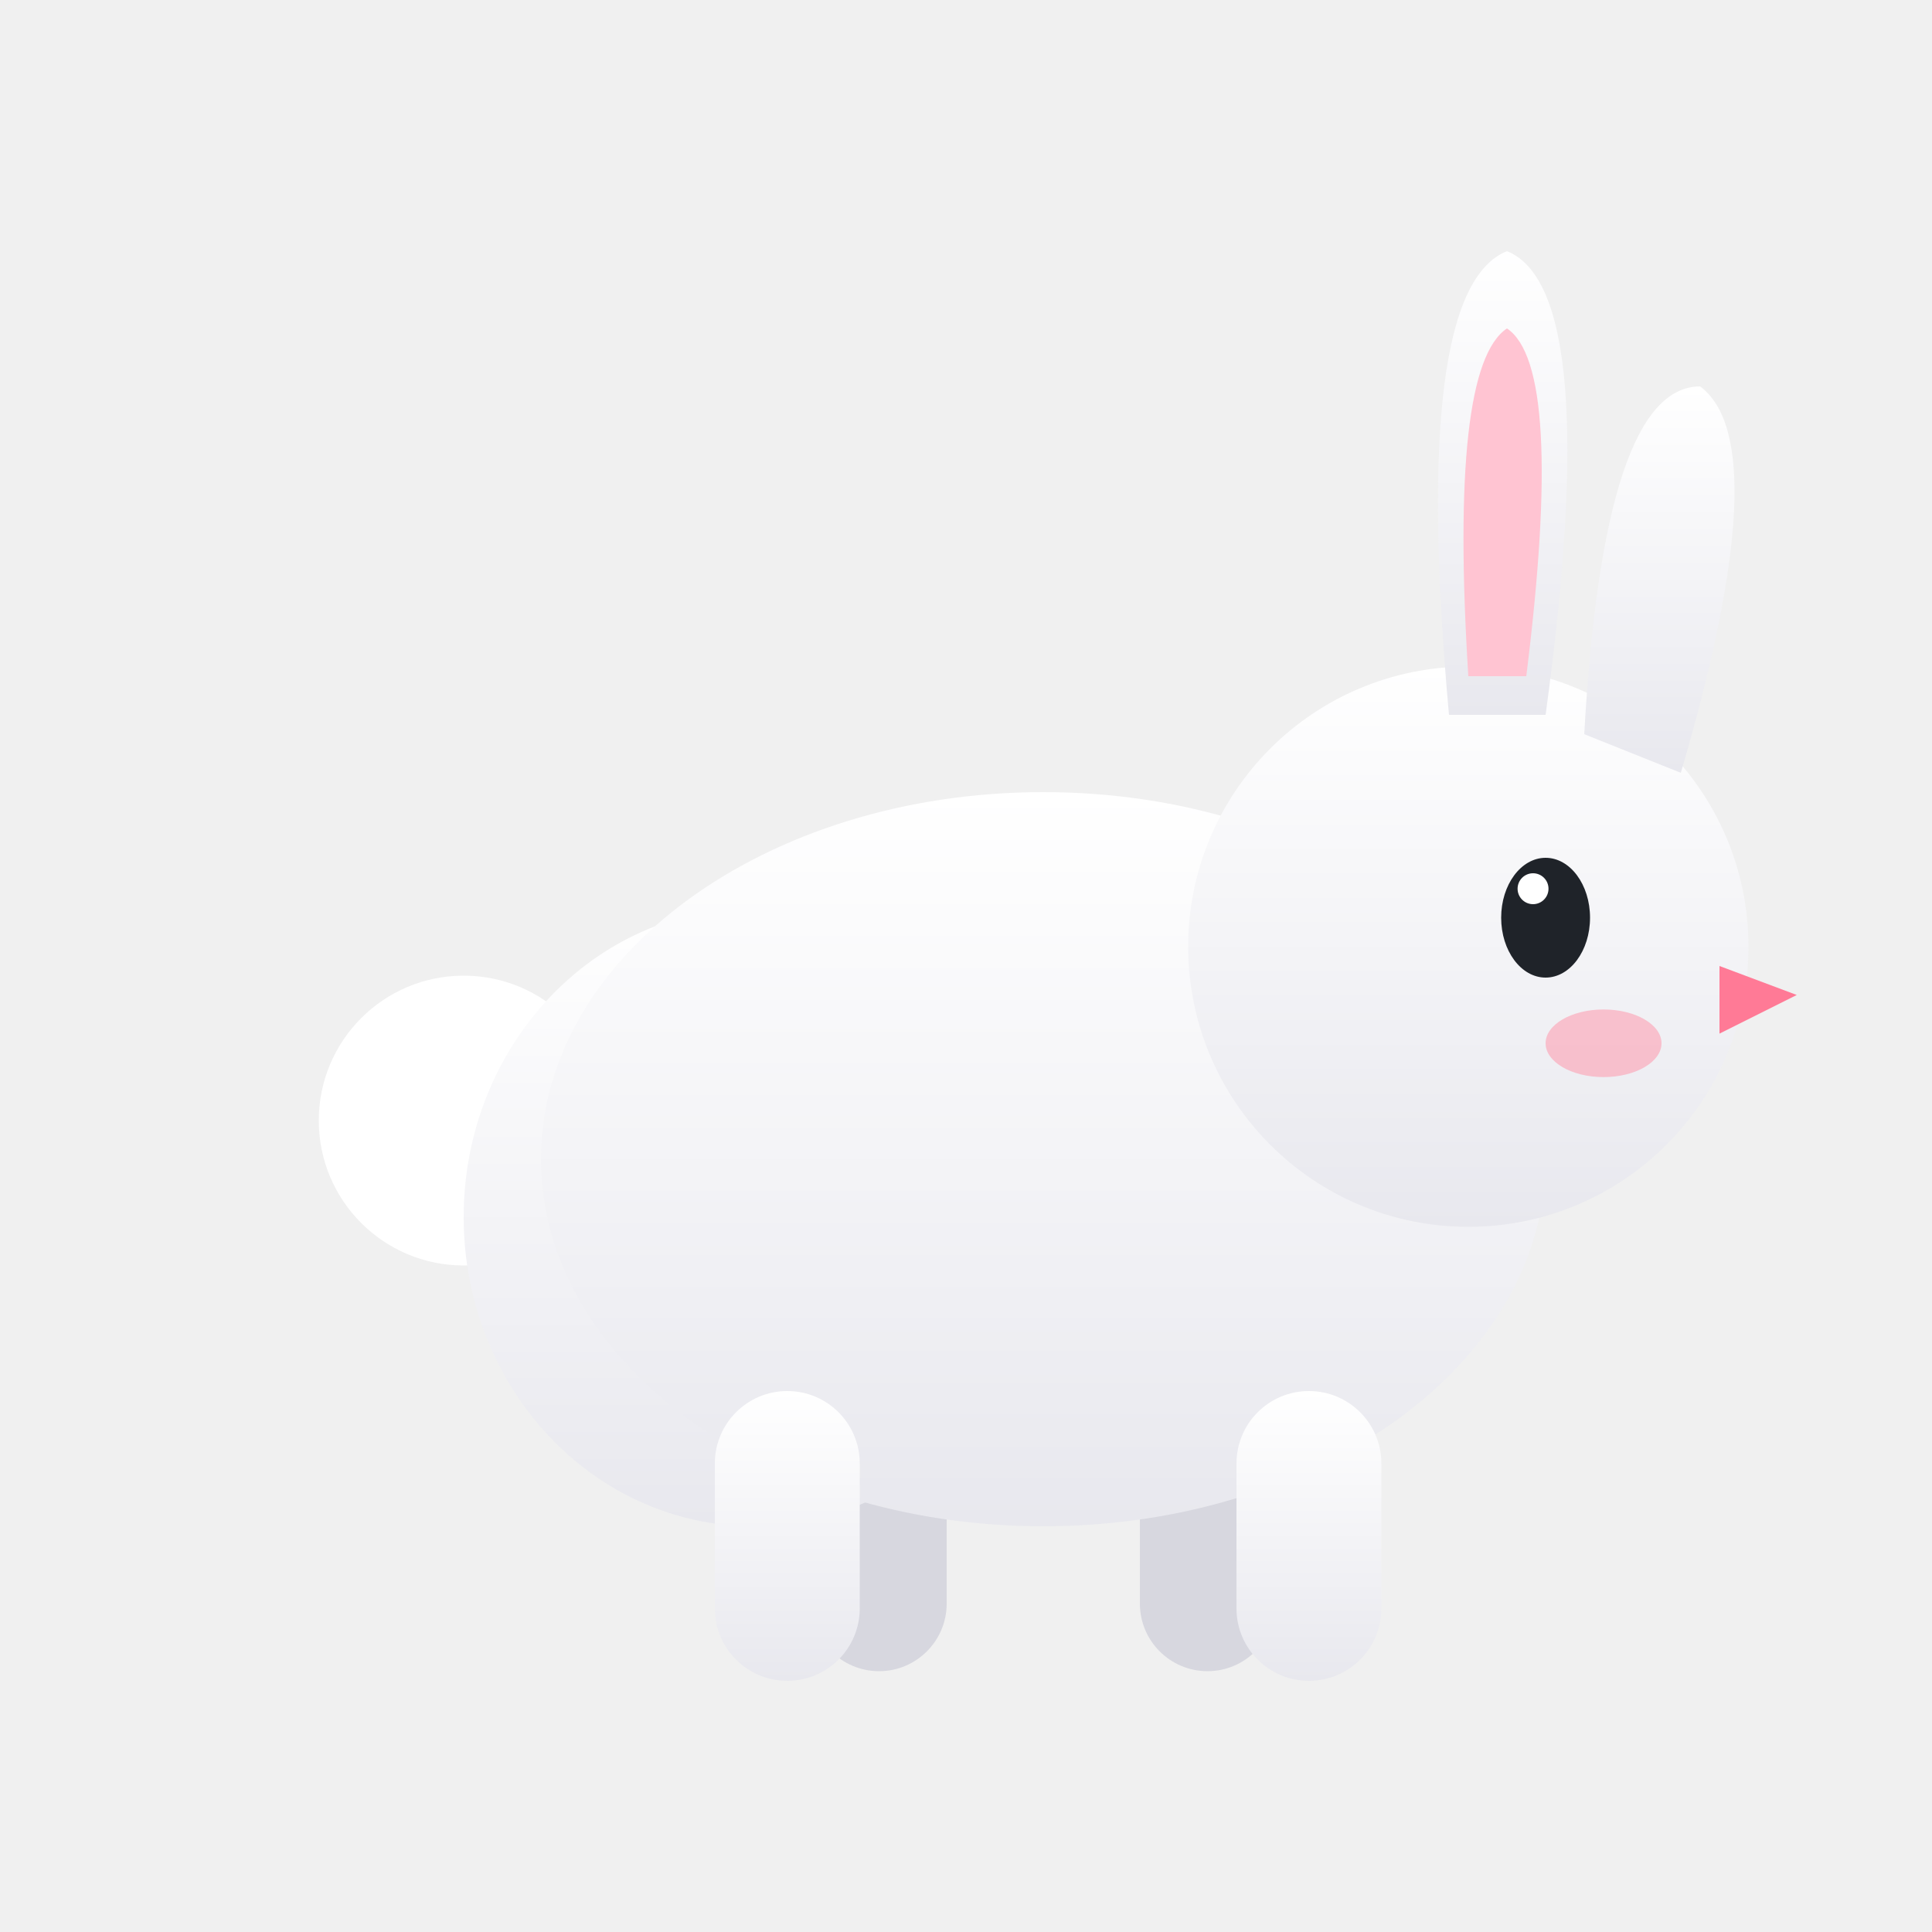
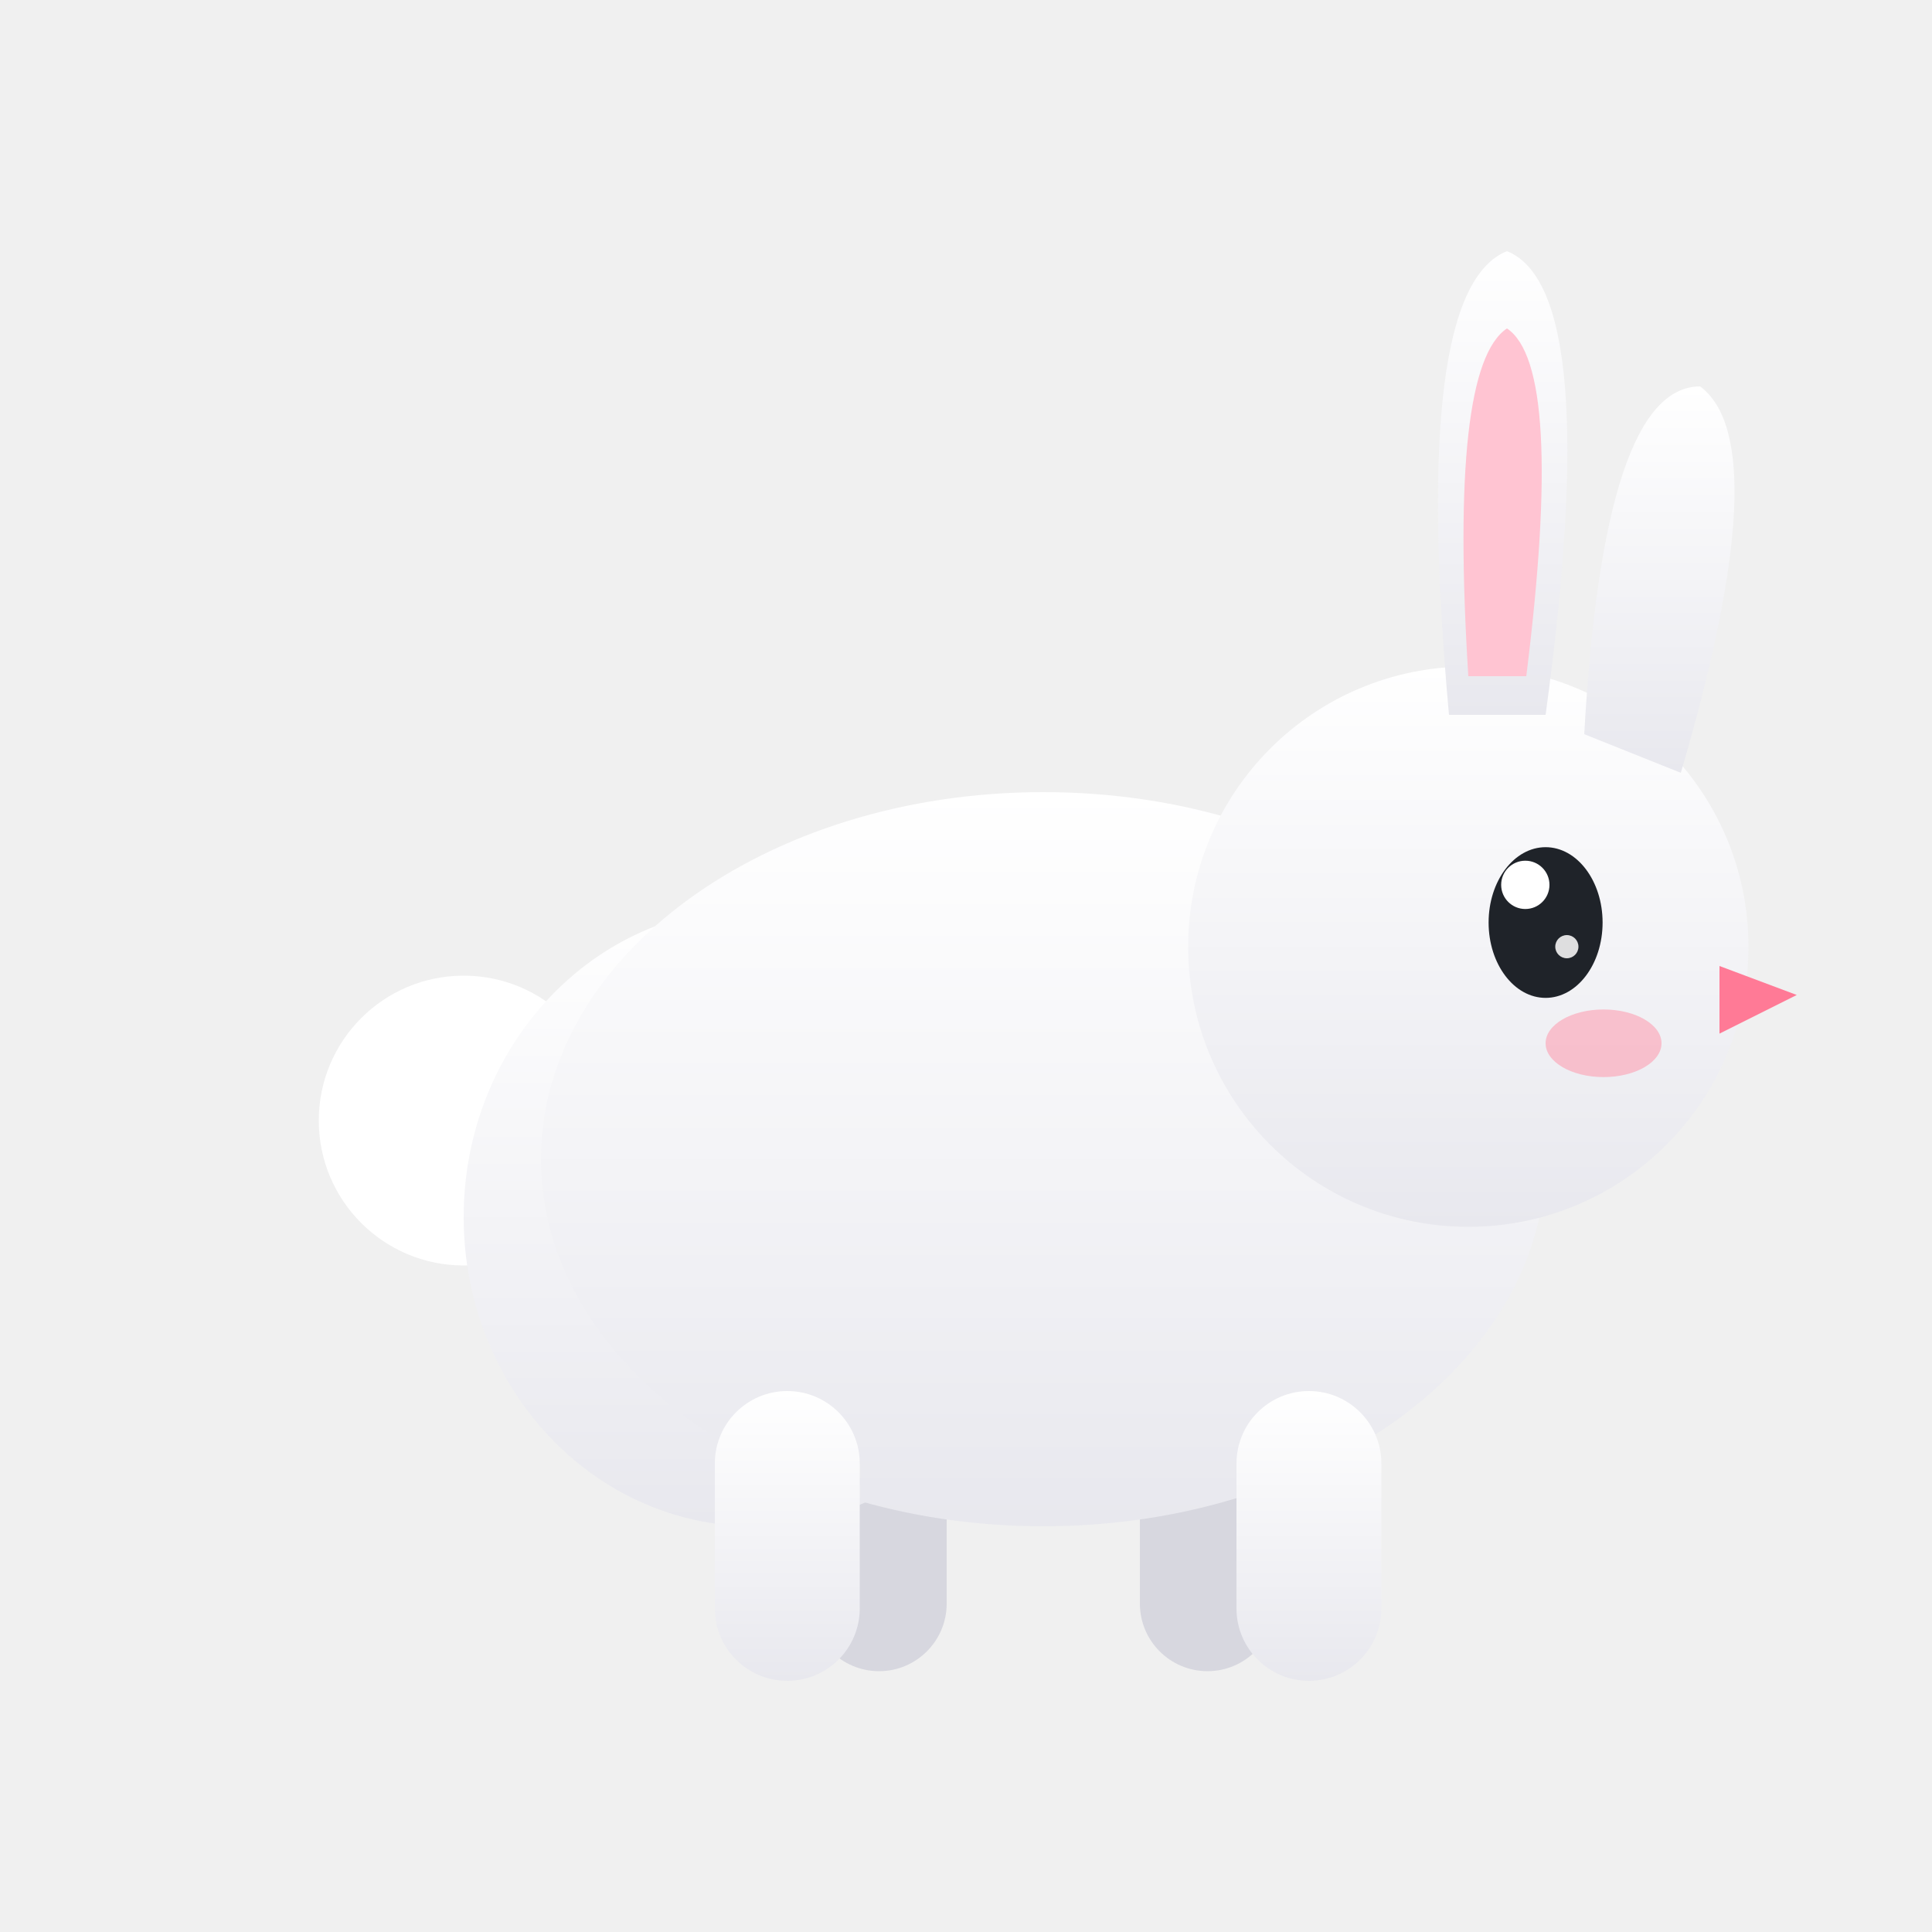
<svg xmlns="http://www.w3.org/2000/svg" viewBox="0 0 200 200">
  <defs>
    <linearGradient id="rabbitSide" x1="0" y1="0" x2="0" y2="1">
      <stop offset="0%" stop-color="#ffffff" />
      <stop offset="100%" stop-color="#e8e8ee" />
    </linearGradient>
  </defs>
  <circle cx="48" cy="116" r="15" fill="#ffffff" />
  <rect x="84" y="142" width="14" height="31" rx="7" fill="#d7d7df" />
  <rect x="118" y="142" width="14" height="31" rx="7" fill="#d7d7df" />
  <ellipse cx="78" cy="126" rx="30" ry="32" fill="url(#rabbitSide)" />
  <ellipse cx="108" cy="120" rx="52" ry="38" fill="url(#rabbitSide)" />
  <rect x="74" y="144" width="15" height="30" rx="7.5" fill="url(#rabbitSide)" />
  <rect x="128" y="144" width="15" height="30" rx="7.5" fill="url(#rabbitSide)" />
  <circle cx="152" cy="98" r="29" fill="url(#rabbitSide)" />
  <path d="M150 74 Q146 30 156 26 Q166 30 160 74 Z" fill="url(#rabbitSide)" />
  <path d="M152 70 Q150 38 156 34 Q162 38 158 70 Z" fill="#ffc4d2" />
  <path d="M164 76 Q166 40 176 40 Q184 46 174 80 Z" fill="url(#rabbitSide)" />
  <path d="M178 100 l8 3 l-8 4 z" fill="#ff7a96" />
-   <ellipse cx="160" cy="95" rx="4.6" ry="6.2" fill="#1f2329" />
-   <circle cx="158.7" cy="92" r="1.6" fill="#fff" />
+   <ellipse cx="160" cy="95.5" rx="5.9" ry="7.8" fill="#1f2329" />
+   <circle cx="157.9" cy="91.6" r="2.5" fill="#fff" />
+   <circle cx="162.2" cy="98" r="1.2" fill="#fff" opacity="0.85" />
  <ellipse cx="166" cy="108" rx="6" ry="3.5" fill="#ff8fa5" opacity="0.5" />
</svg>
